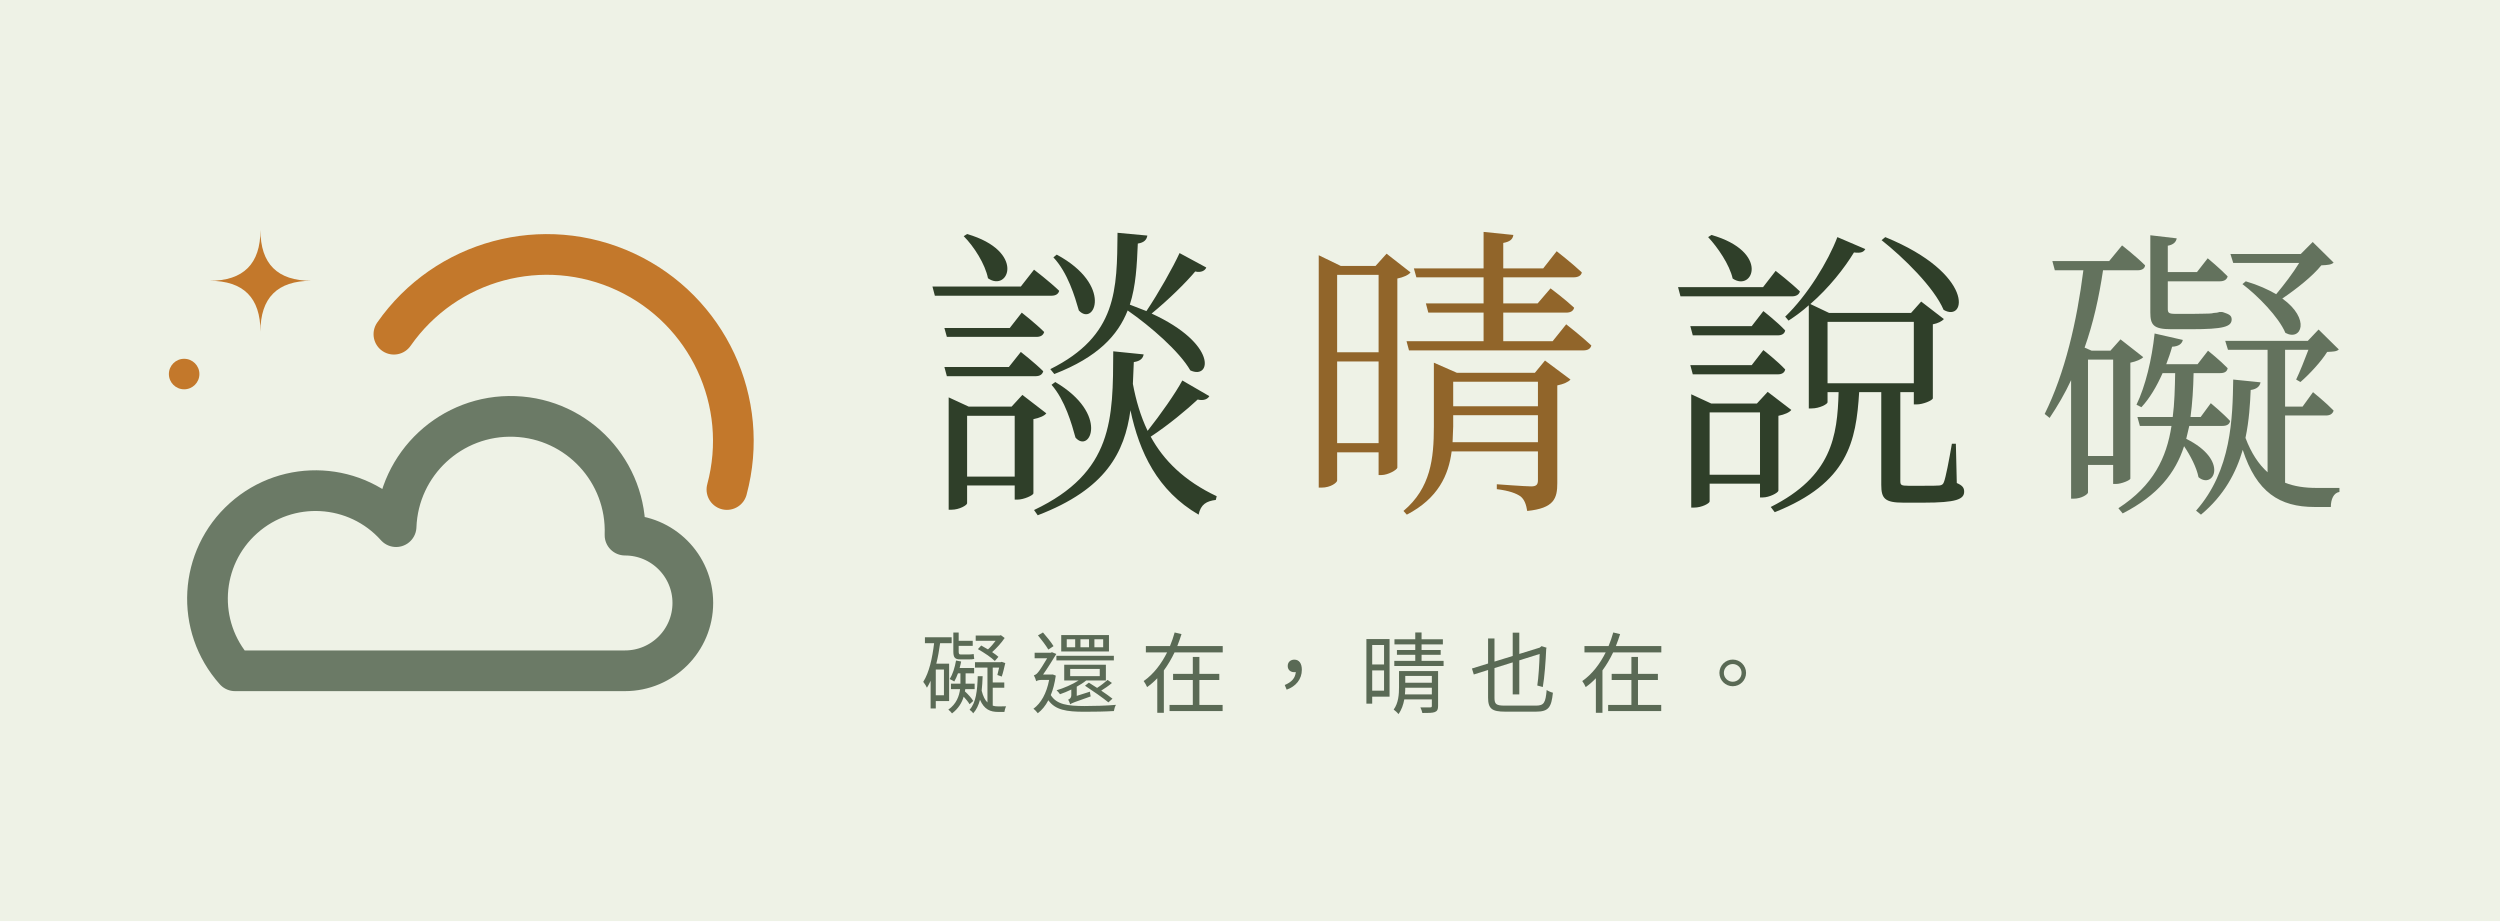
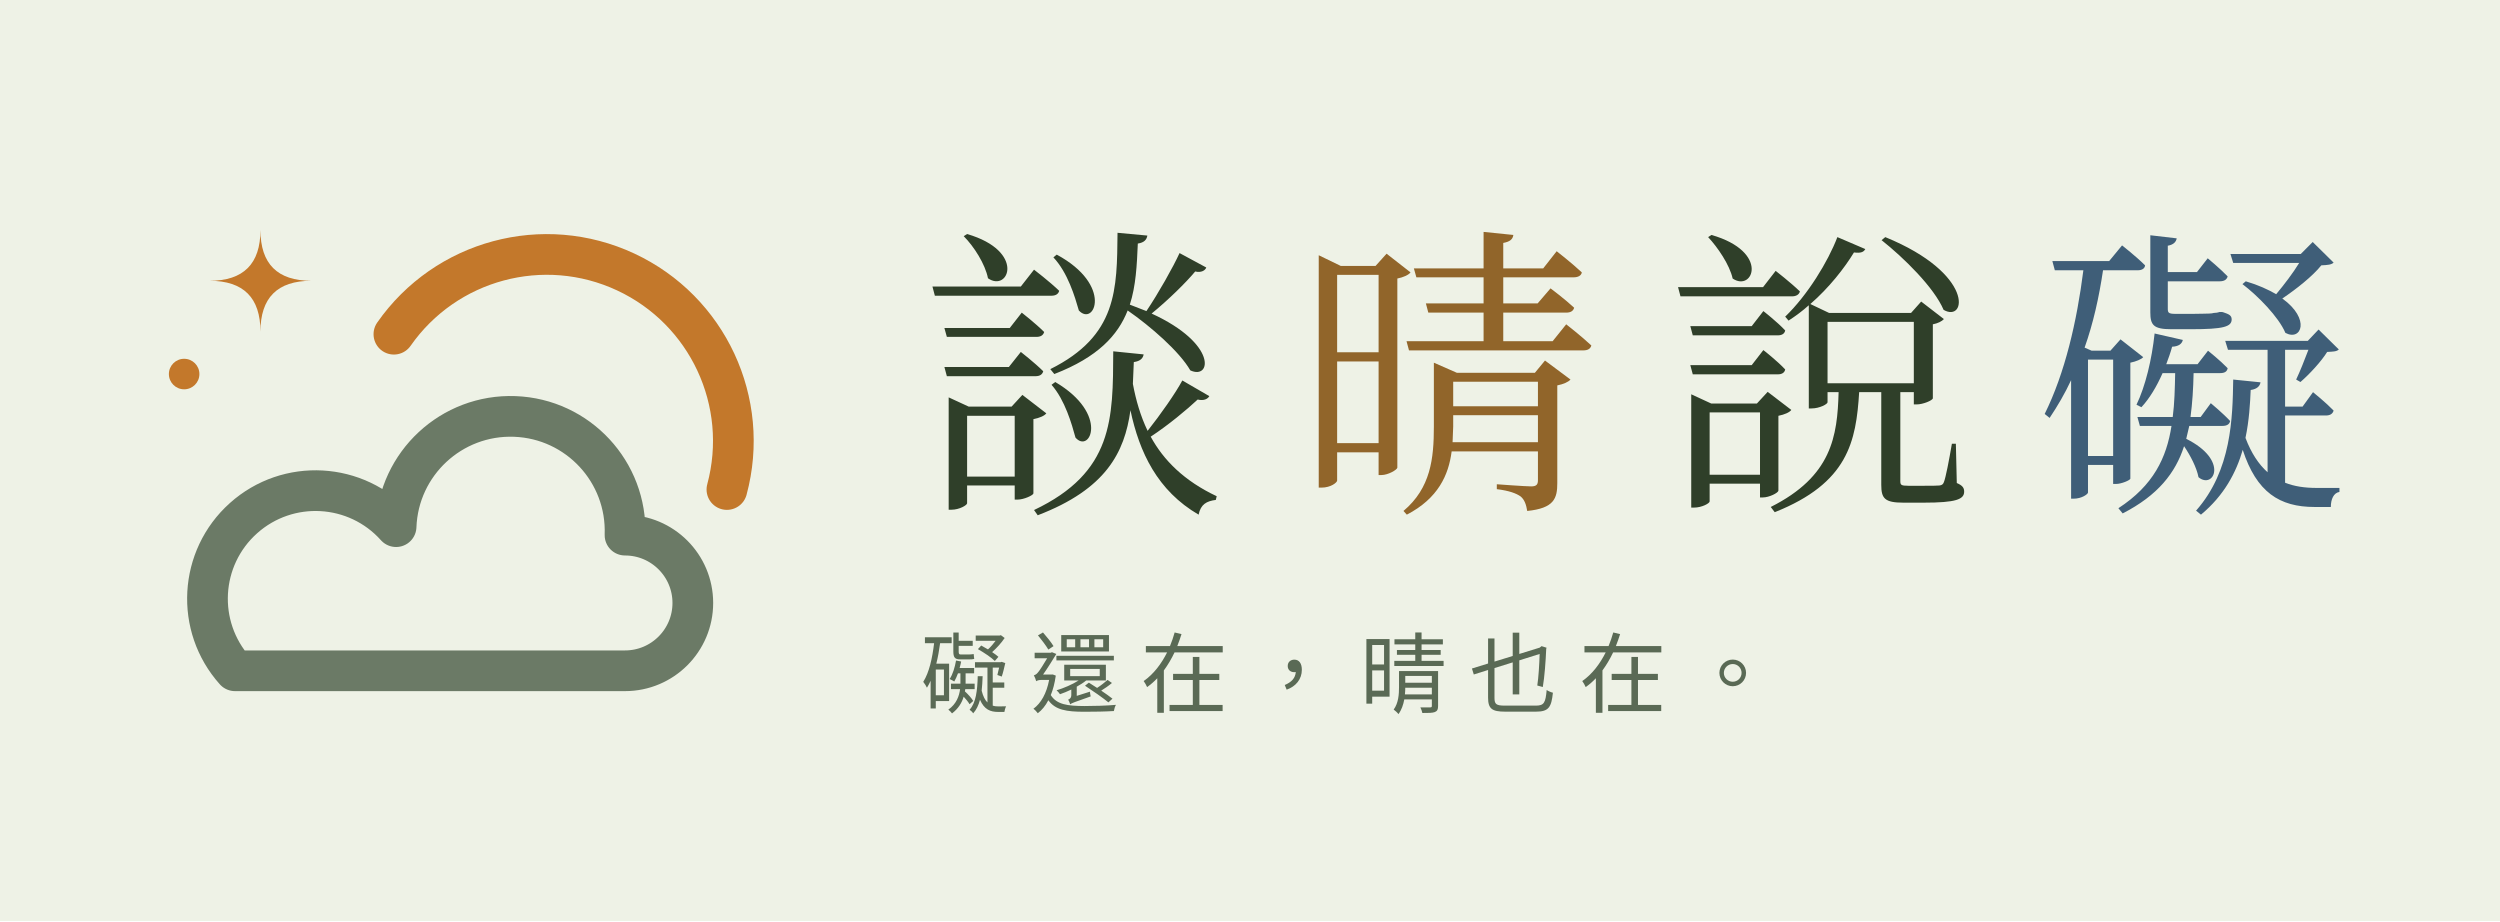
<svg xmlns="http://www.w3.org/2000/svg" width="1140" height="420" viewBox="0 0 1140 420">
  <rect width="1140" height="420" fill="#EEF2E6" />
  <g data-layer="sym">
    <g transform="translate(210 210) scale(0.7731959) translate(-13.0 4.0)">
      <g data-layer="a">
        <path d="M -120 120 H 110 A 40 40 0 0 0 110 40 A 67.5 67.5 0 0 0 -25 35 A 55 55 0 0 0 -120 120 Z" fill="none" stroke="#6B7A66" stroke-width="24" stroke-linecap="round" stroke-linejoin="round" />
      </g>
      <g data-layer="q">
        <path d="M -26.3 -78.5 A 110 110 0 0 1 170.1 13.1" fill="none" stroke="#C3782B" stroke-width="24" stroke-linecap="round" stroke-linejoin="round" />
        <path d="M -105 -140 Q -105 -110 -75 -110 Q -105 -110 -105 -80 Q -105 -110 -135 -110 Q -105 -110 -105 -140 Z" fill="#C3782B" />
        <circle cx="-150" cy="-55" r="9" fill="#C3782B" />
      </g>
    </g>
  </g>
  <g data-layer="txt">
    <text x="420.0" y="223.2" font-family="Noto Serif CJK TC" font-size="140" fill="#2F3F29">談</text>
    <text x="590.0" y="223.2" font-family="Noto Serif CJK TC" font-size="140" fill="#91652A">晴</text>
    <text x="760.0" y="223.2" font-family="Noto Serif CJK TC" font-size="140" fill="#2F3F29">說</text>
-     <text x="930.0" y="223.2" font-family="Noto Serif CJK TC" font-size="140" fill="#63725D">礙</text>
+     <text x="930.0" y="223.2" font-family="Noto Serif CJK TC" font-size="140" fill="#3F5E78">礙</text>
  </g>
  <g data-layer="sub">
    <text x="420.0" y="322" font-family="Noto Sans CJK TC" font-size="40" fill="#5A6A55">礙</text>
    <text x="470.0" y="322" font-family="Noto Sans CJK TC" font-size="40" fill="#5A6A55">還</text>
    <text x="520.0" y="322" font-family="Noto Sans CJK TC" font-size="40" fill="#5A6A55">在</text>
    <text x="570.0" y="322" font-family="Noto Sans CJK TC" font-size="40" fill="#5A6A55">，</text>
    <text x="620.0" y="322" font-family="Noto Sans CJK TC" font-size="40" fill="#5A6A55">晴</text>
    <text x="670.0" y="322" font-family="Noto Sans CJK TC" font-size="40" fill="#5A6A55">也</text>
    <text x="720.0" y="322" font-family="Noto Sans CJK TC" font-size="40" fill="#5A6A55">在</text>
    <text x="770.0" y="322" font-family="Noto Sans CJK TC" font-size="40" fill="#5A6A55">。</text>
  </g>
</svg>
